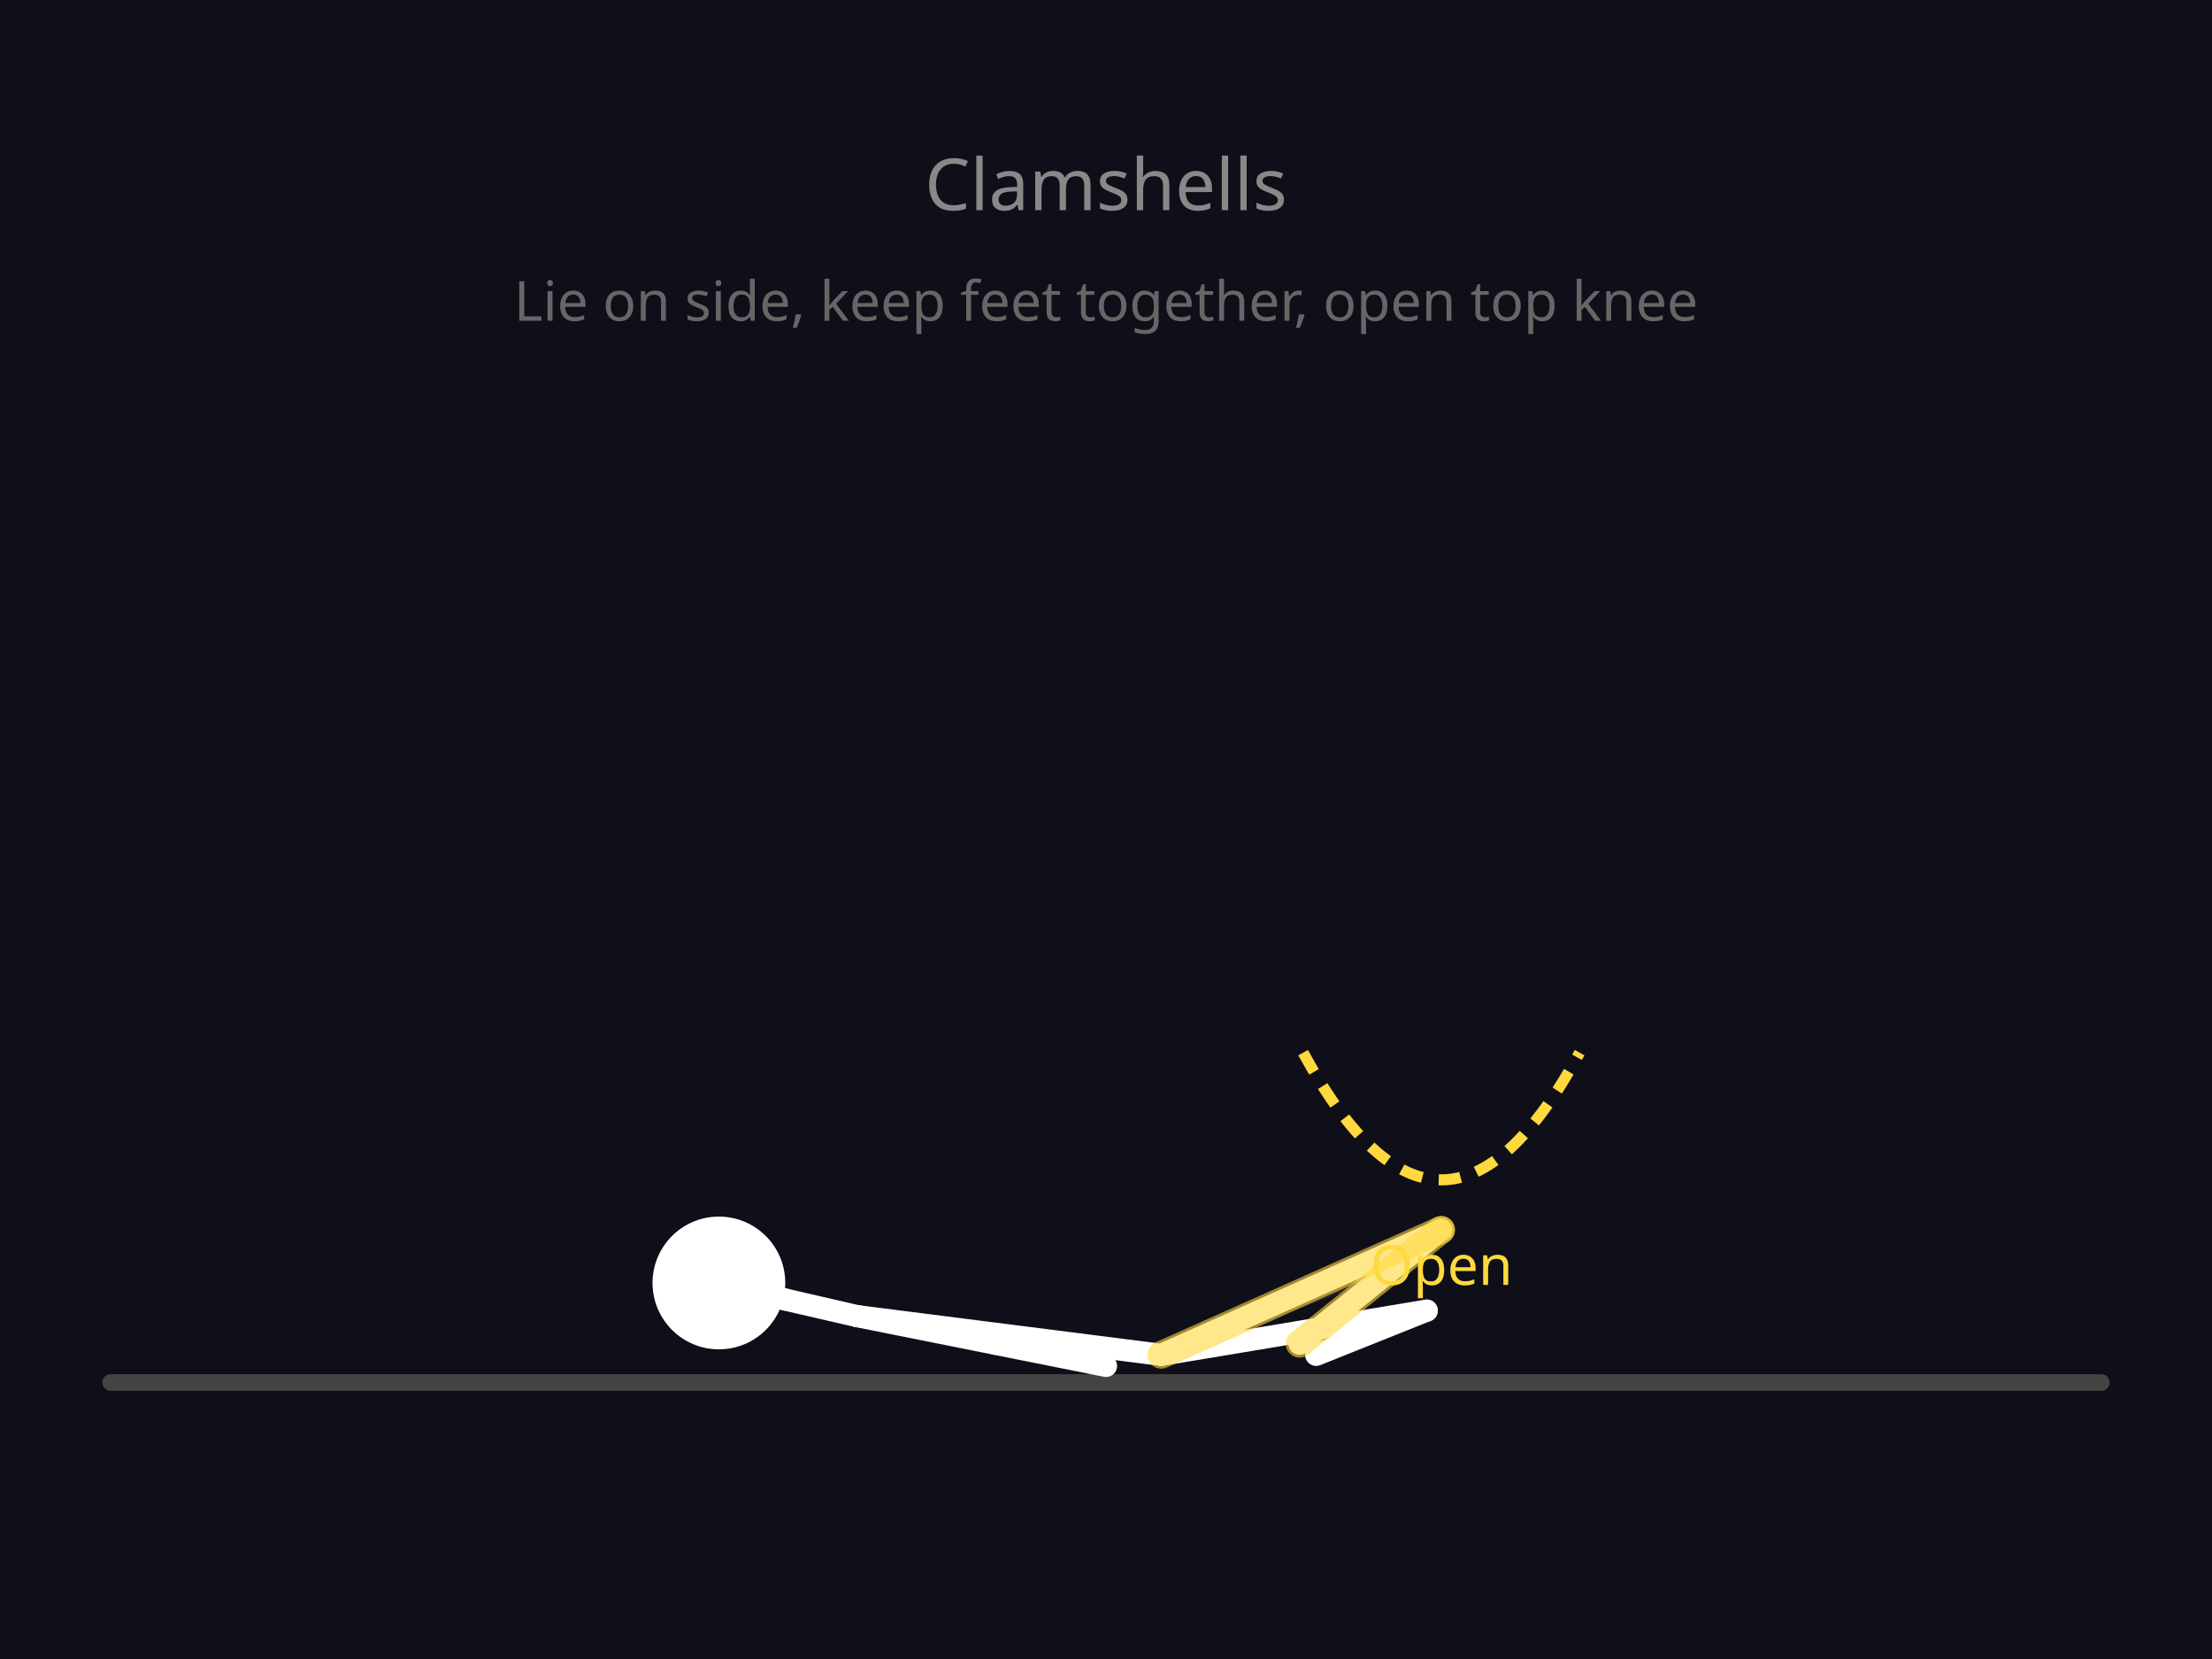
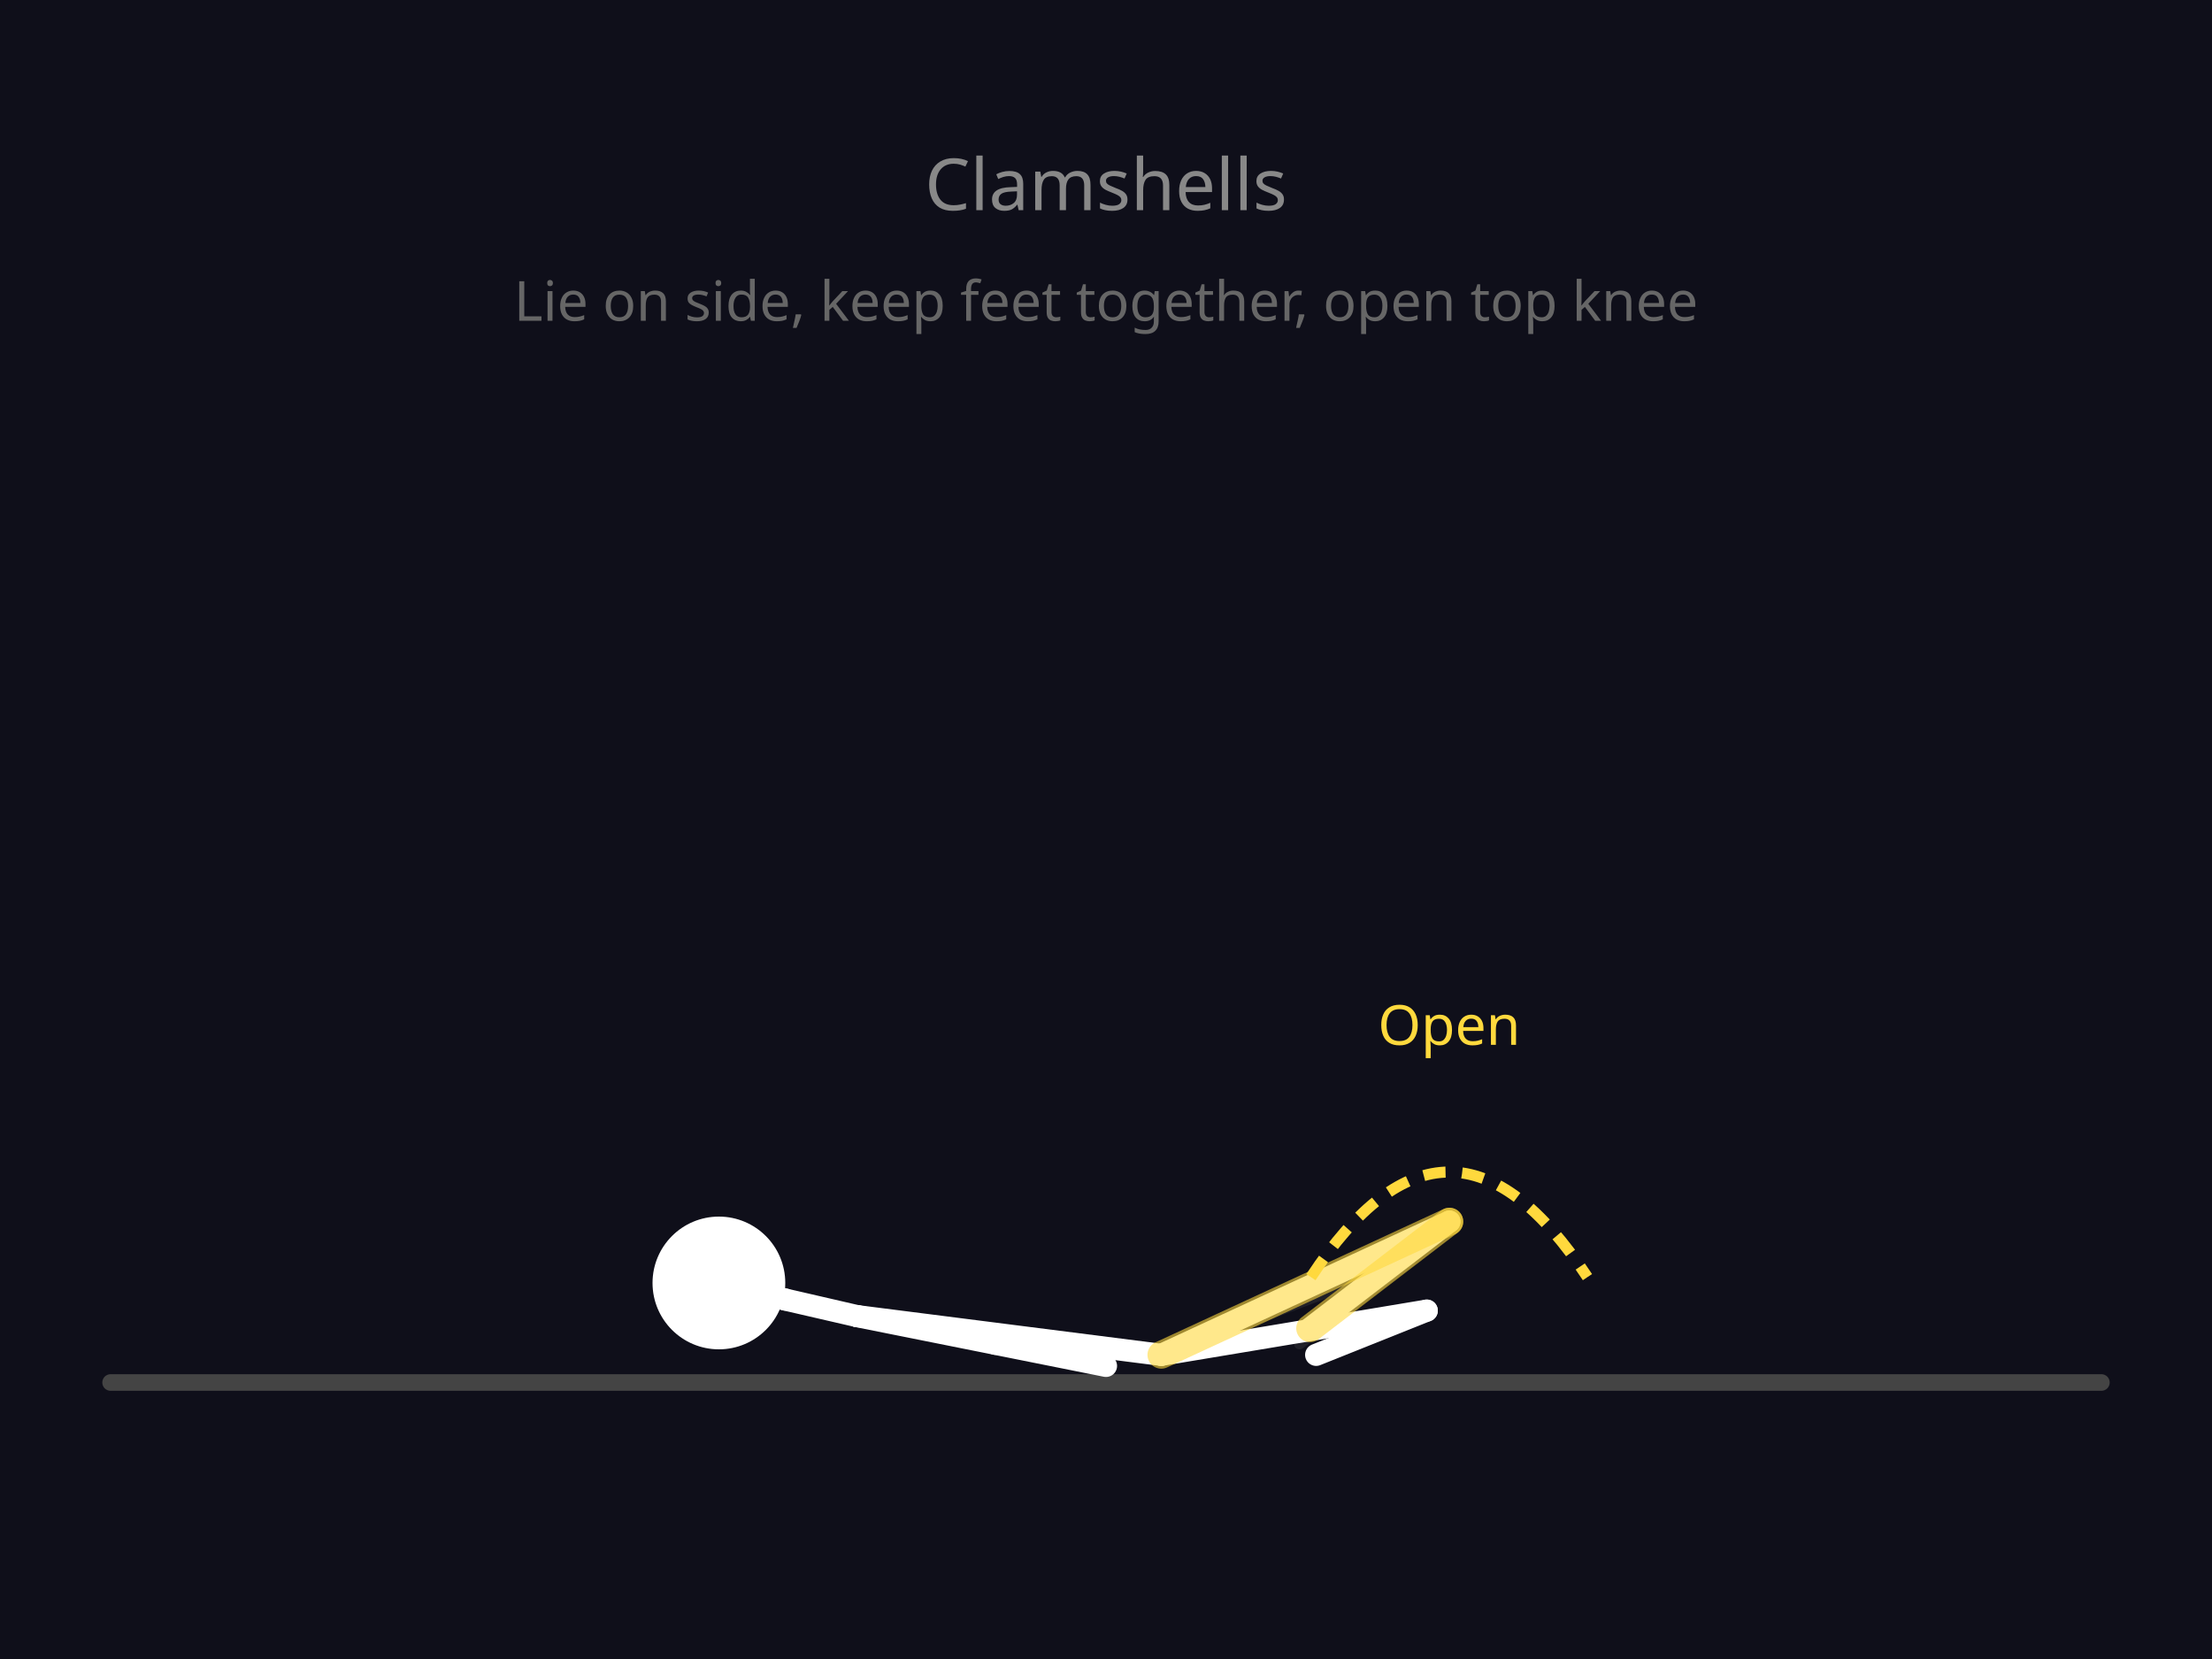
<svg xmlns="http://www.w3.org/2000/svg" viewBox="0 0 400 300">
  <rect width="400" height="300" fill="#0f0f1a" />
  <line x1="20" y1="250" x2="380" y2="250" stroke="#444" stroke-width="3" stroke-linecap="round" />
  <text x="200" y="38" fill="#888" font-size="13" font-family="sans-serif" text-anchor="middle">Clamshells</text>
  <text x="200" y="58" fill="#666" font-size="10" font-family="sans-serif" text-anchor="middle">Lie on side, keep feet together, open top knee</text>
  <g stroke="#555" stroke-width="2" fill="none" stroke-linecap="round" stroke-linejoin="round" opacity="0.25">
    <circle cx="130" cy="232" r="12" fill="#444" stroke="none" />
    <line x1="130" y1="232" x2="142" y2="235" />
    <line x1="142" y1="235" x2="155" y2="238" />
    <line x1="155" y1="238" x2="210" y2="245" />
    <line x1="155" y1="238" x2="180" y2="243" />
    <line x1="180" y1="243" x2="200" y2="247" />
    <line x1="210" y1="245" x2="258" y2="237" />
    <line x1="258" y1="237" x2="238" y2="245" />
    <line x1="210" y1="245" x2="255" y2="228" />
    <line x1="255" y1="228" x2="235" y2="243" />
  </g>
  <g stroke="#FFF" stroke-width="4" fill="none" stroke-linecap="round" stroke-linejoin="round">
    <circle cx="130" cy="232" r="12" fill="#FFF" stroke="none" />
    <line x1="130" y1="232" x2="142" y2="235" />
    <line x1="142" y1="235" x2="155" y2="238" />
    <line x1="155" y1="238" x2="210" y2="245" />
    <line x1="155" y1="238" x2="180" y2="243" />
    <line x1="180" y1="243" x2="200" y2="247" />
    <line x1="210" y1="245" x2="258" y2="237" />
    <line x1="258" y1="237" x2="238" y2="245" />
-     <line x1="210" y1="245" x2="260.6" y2="222.4" />
-     <line x1="260.6" y1="222.4" x2="235" y2="243" />
-     <line x1="210" y1="245" x2="260.6" y2="222.4" stroke="#FFD93D" stroke-width="5" opacity="0.6" />
-     <line x1="260.6" y1="222.4" x2="235" y2="243" stroke="#FFD93D" stroke-width="5" opacity="0.6" />
+     <line x1="210" y1="245" x2="262.1" y2="220.9" />
+     <line x1="262.1" y1="220.9" x2="236.9" y2="240.2" />
+     <line x1="210" y1="245" x2="262.1" y2="220.9" stroke="#FFD93D" stroke-width="5" opacity="0.6" />
+     <line x1="262.1" y1="220.9" x2="236.9" y2="240.2" stroke="#FFD93D" stroke-width="5" opacity="0.6" />
  </g>
-   <path d="M 235.646 190.354 Q 260.646 236.354 285.646 190.354" stroke="#FFD93D" stroke-width="2" fill="none" stroke-dasharray="4,3" />
-   <text x="260.646" y="232.354" fill="#FFD93D" font-size="10" text-anchor="middle" font-family="sans-serif">Open</text>
+   <path d="M 237.058 230.942 Q 262.058 192.942 287.058 230.942" stroke="#FFD93D" stroke-width="2" fill="none" stroke-dasharray="4,3" />
+   <text x="262.058" y="188.942" fill="#FFD93D" font-size="10" text-anchor="middle" font-family="sans-serif">Open</text>
</svg>
